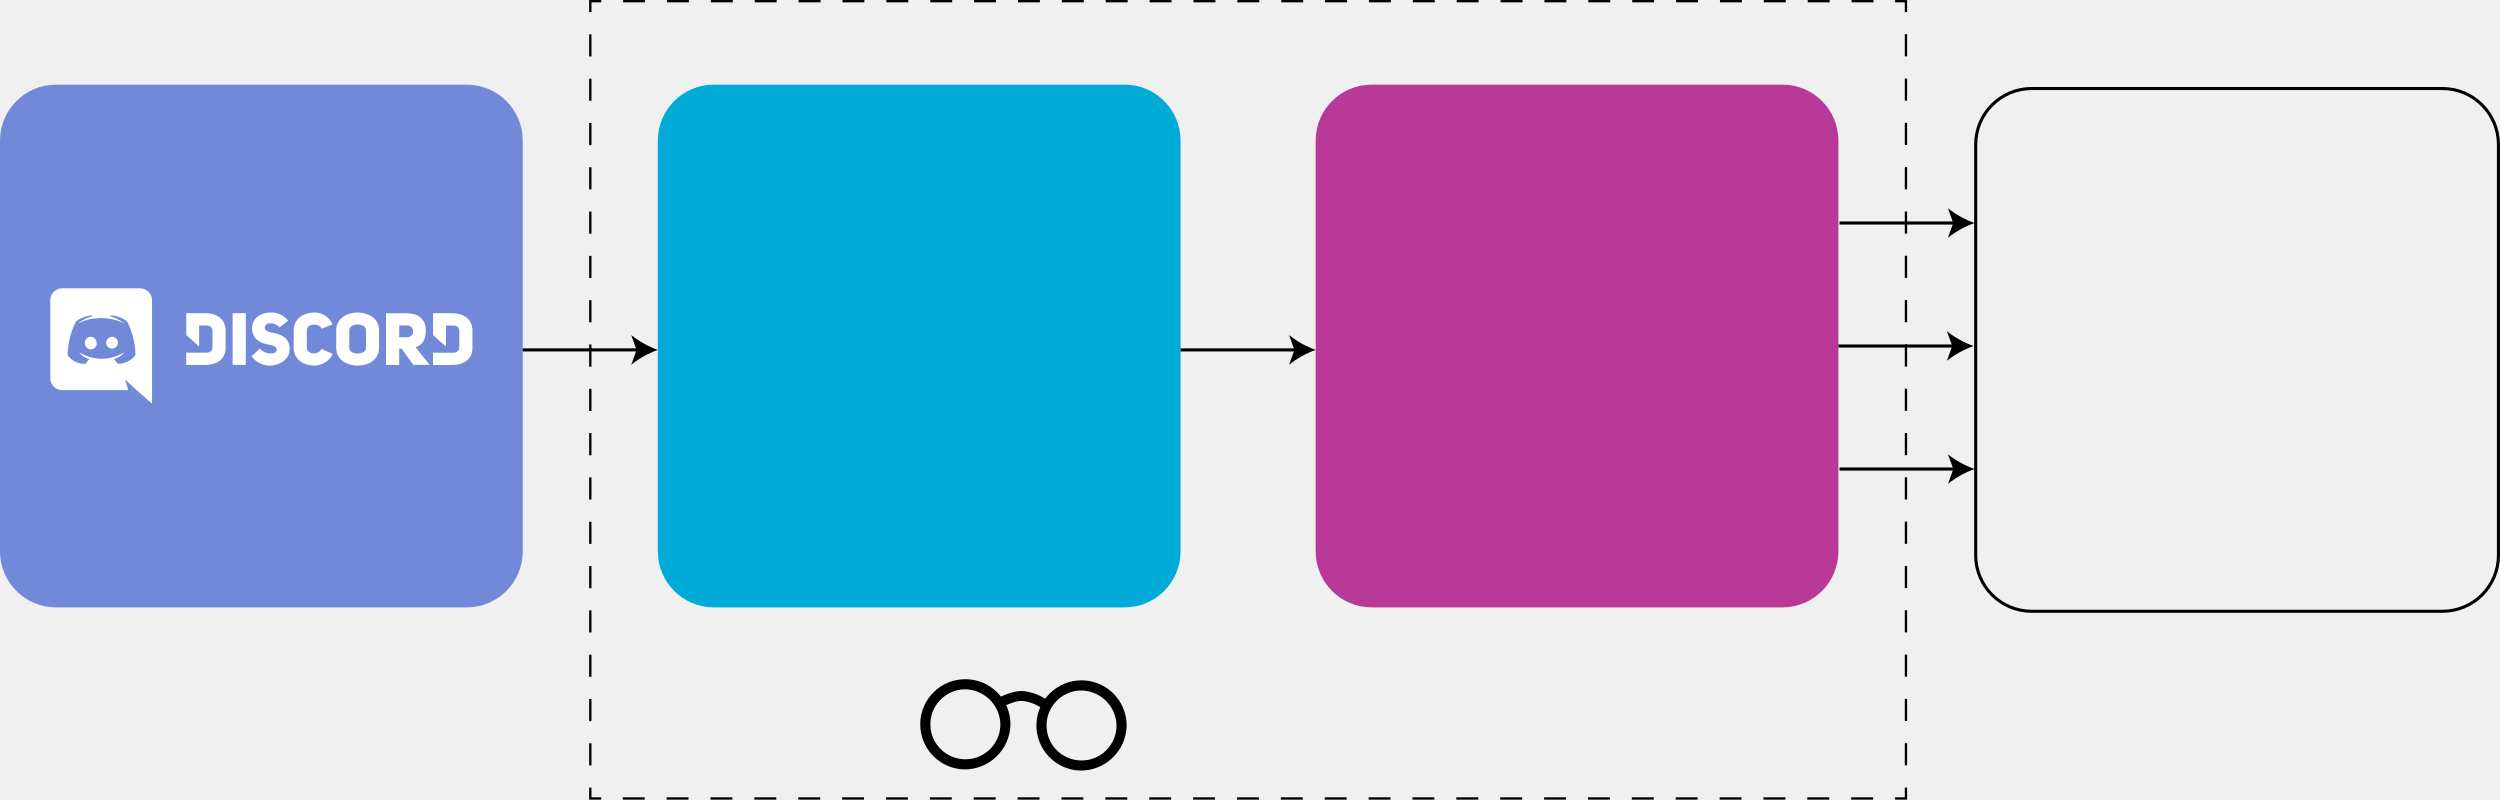
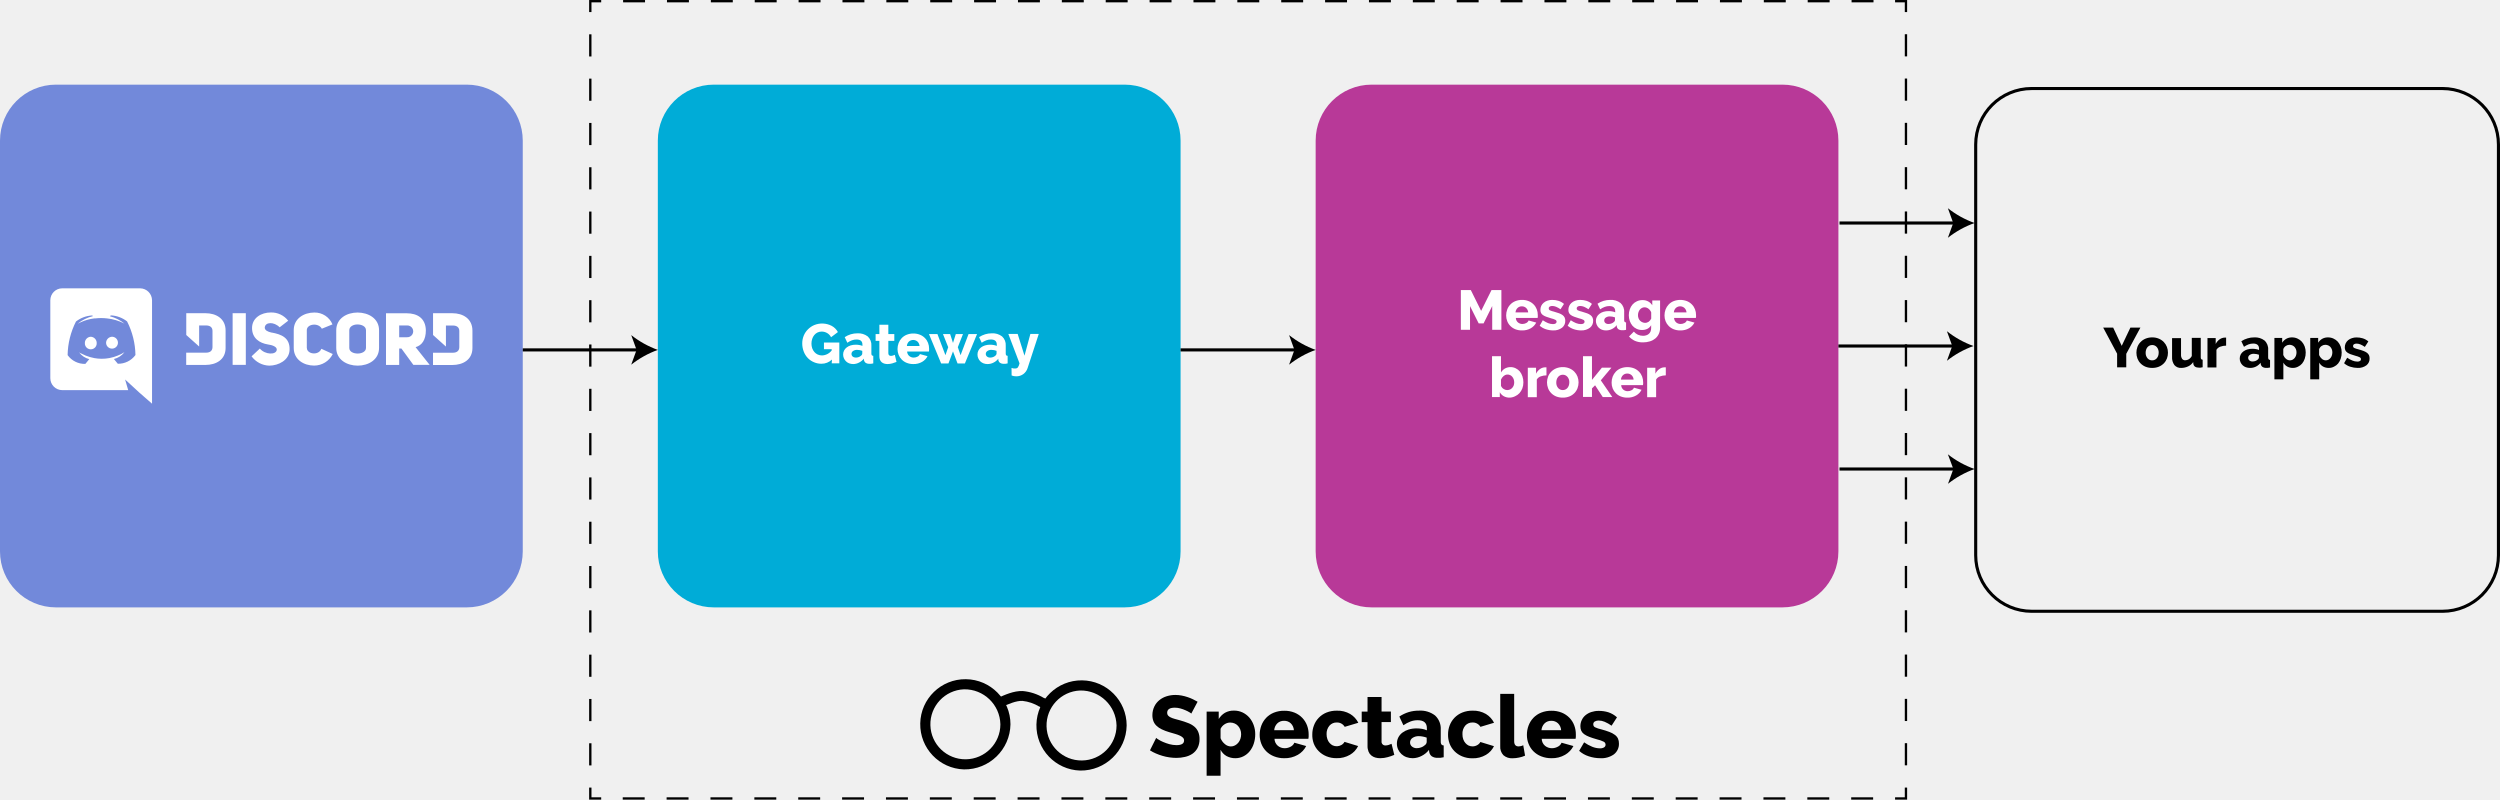
<svg xmlns="http://www.w3.org/2000/svg" viewBox="0 0 803.44 256.99">
  <defs>
-     <style>.cls-1,.cls-2,.cls-3,.cls-8{fill:none;stroke:#000;stroke-miterlimit:10;}.cls-1,.cls-2,.cls-3{stroke-width:0.75px;}.cls-2{stroke-dasharray:7.05 7.05;}.cls-3{stroke-dasharray:7.12 7.12;}.cls-4{fill:#7289da;}.cls-5{fill:#00acd7;}.cls-6{fill:#b83998;}.cls-7{fill:#fff;}</style>
+     <style>.cls-1,.cls-2,.cls-3,.cls-8{fill:none;stroke:#000;stroke-miterlimit:10;}.cls-1,.cls-2,.cls-3{stroke-width:0.75px;}.cls-2{stroke-dasharray:7.05 7.05;}.cls-3{stroke-dasharray:7.12 7.12;}.cls-4{fill:#7289da;}.cls-5{fill:#00acd7;}.cls-6{fill:#fff;}.cls-7{fill:#b83998;}</style>
  </defs>
  <g id="Layer_2" data-name="Layer 2">
    <g id="Layer_1-2" data-name="Layer 1">
      <polyline class="cls-1" points="612.53 253.11 612.53 256.61 609.03 256.61" />
      <line class="cls-2" x1="601.98" y1="256.61" x2="196.73" y2="256.61" />
      <polyline class="cls-1" points="193.21 256.61 189.71 256.61 189.71 253.11" />
      <line class="cls-3" x1="189.71" y1="245.99" x2="189.71" y2="7.44" />
      <polyline class="cls-1" points="189.71 3.88 189.71 0.38 193.21 0.38" />
      <line class="cls-2" x1="200.25" y1="0.38" x2="605.51" y2="0.38" />
      <polyline class="cls-1" points="609.03 0.38 612.53 0.38 612.53 3.88" />
      <line class="cls-3" x1="612.53" y1="11" x2="612.53" y2="249.55" />
      <rect class="cls-4" y="27.2" width="168" height="168" rx="18" />
      <rect class="cls-5" x="211.41" y="27.2" width="168" height="168" rx="18" />
-       <rect class="cls-6" x="422.82" y="27.2" width="168" height="168" rx="18" />
-       <path class="cls-7" d="M36,108.22a2,2,0,0,0-1.91,2,1.91,1.91,0,1,0,1.91-2Zm-6.83,0a2,2,0,0,0-1.9,2,1.91,1.91,0,1,0,3.81,0A2,2,0,0,0,29.14,108.22Z" />
-       <path class="cls-7" d="M45.05,92.66H20a3.84,3.84,0,0,0-3.83,3.83v25.06A3.84,3.84,0,0,0,20,125.38H41.2l-1-3.42,2.4,2.2,2.26,2.08,4,3.5V96.49A3.87,3.87,0,0,0,45.05,92.66Zm-7.21,24.21s-.68-.8-1.24-1.49A5.94,5.94,0,0,0,40,113.17a10.45,10.45,0,0,1-2.15,1.1,13.15,13.15,0,0,1-2.71.81,13.32,13.32,0,0,1-4.85,0,15,15,0,0,1-2.74-.8,11.79,11.79,0,0,1-1.37-.64l-.17-.09s-.05,0-.07,0c-.34-.19-.53-.32-.53-.32a5.85,5.85,0,0,0,3.28,2.19c-.56.71-1.26,1.53-1.26,1.53a6.79,6.79,0,0,1-5.7-2.82,24.69,24.69,0,0,1,2.69-10.81,9.27,9.27,0,0,1,5.24-1.94l.19.22a12.34,12.34,0,0,0-4.9,2.43s.41-.22,1.1-.52a14.83,14.83,0,0,1,4.24-1.18,1.87,1.87,0,0,1,.32,0,15.82,15.82,0,0,1,3.78,0A15.63,15.63,0,0,1,40,104a12.3,12.3,0,0,0-4.66-2.35l.26-.3a9.23,9.23,0,0,1,5.24,1.94,24.69,24.69,0,0,1,2.69,10.81,6.85,6.85,0,0,1-5.7,2.8Zm28.23-16.21H59.86v7L64,111.36v-6.77H66.2c1.4,0,2.09.67,2.09,1.76v5.18c0,1.08-.65,1.81-2.09,1.81H59.84v3.94h6.21c3.33,0,6.45-1.64,6.45-5.46v-5.57C72.52,102.36,69.4,100.66,66.07,100.66ZM98.6,111.82V106.1c0-2,3.7-2.52,4.83-.46l3.42-1.39a6.17,6.17,0,0,0-5.84-3.81c-3.32,0-6.61,1.92-6.61,5.66v5.72c0,3.78,3.29,5.67,6.54,5.67a6.68,6.68,0,0,0,6-3.72l-3.66-1.68c-.9,2.3-4.66,1.74-4.66-.27Zm-11.31-4.93c-1.29-.28-2.15-.75-2.21-1.55.08-1.93,3-2,4.79-.15l2.75-2.12A6.83,6.83,0,0,0,87,100.42c-3,0-6,1.72-6,5s2.43,4.86,5.11,5.28c1.36.18,2.88.72,2.84,1.66-.11,1.78-3.78,1.68-5.44-.34l-2.66,2.49a7.29,7.29,0,0,0,5.65,3c3,0,6.43-1.76,6.56-5,.19-4.06-2.77-5.09-5.72-5.63ZM74.76,117.27H79V100.66H74.76Zm70.62-16.61h-6.21v7l4.14,3.72v-6.77h2.2c1.4,0,2.1.67,2.1,1.76v5.18c0,1.08-.66,1.81-2.1,1.81h-6.35v3.94h6.22c3.33,0,6.45-1.64,6.45-5.46v-5.57C151.83,102.36,148.71,100.66,145.38,100.66Zm-30.46-.22c-3.44,0-6.86,1.87-6.86,5.7v5.67c0,3.79,3.44,5.7,6.9,5.7s6.86-1.91,6.86-5.7v-5.67C121.82,102.33,118.36,100.44,114.92,100.44Zm2.7,11.37c0,1.19-1.35,1.81-2.68,1.81s-2.69-.58-2.69-1.81v-5.67c0-1.21,1.31-1.87,2.62-1.87s2.75.58,2.75,1.87Zm19.24-5.67c-.1-3.89-2.75-5.46-6.17-5.46h-6.64v16.6h4.24V112H129l3.85,5.27h5.24l-4.53-5.7C135.6,111,136.86,109.21,136.86,106.14Zm-6.1,2.24h-2.47v-3.79h2.47A1.9,1.9,0,1,1,130.76,108.38Z" />
+       <path class="cls-6" d="M267.37,115.55A4.77,4.77,0,0,1,264,116.9a5.9,5.9,0,0,1-2.37-.47,6.05,6.05,0,0,1-2-1.34,6.27,6.27,0,0,1-1.32-2.08,7.21,7.21,0,0,1-.49-2.67,6.5,6.5,0,0,1,.49-2.49,6.14,6.14,0,0,1,1.34-2,6.38,6.38,0,0,1,2-1.37,6.67,6.67,0,0,1,5.63.24,4.91,4.91,0,0,1,2,2l-2.2,1.66a3.11,3.11,0,0,0-1.25-1.34,3.46,3.46,0,0,0-1.77-.48,3,3,0,0,0-2.38,1.13,3.64,3.64,0,0,0-.66,1.23,4.84,4.84,0,0,0,0,3,3.77,3.77,0,0,0,.71,1.22,3.13,3.13,0,0,0,1.07.8,3.23,3.23,0,0,0,1.37.29,4.09,4.09,0,0,0,3.12-1.61v-.39h-2.49v-2.14h4.94v6.67h-2.45Z" />
+       <path class="cls-6" d="M274.21,117a3.72,3.72,0,0,1-1.31-.23,3,3,0,0,1-1-.63,3.09,3.09,0,0,1-.69-1,3,3,0,0,1-.25-1.2,2.72,2.72,0,0,1,.3-1.28,2.93,2.93,0,0,1,.84-1,4.11,4.11,0,0,1,1.27-.65,5.6,5.6,0,0,1,1.64-.23,6.15,6.15,0,0,1,1.15.1,3.77,3.77,0,0,1,1,.29v-.43c0-1.09-.63-1.63-1.89-1.63a4.08,4.08,0,0,0-1.48.26,6.87,6.87,0,0,0-1.48.78l-.84-1.8a7.64,7.64,0,0,1,1.94-.92,7.48,7.48,0,0,1,2.14-.31,5,5,0,0,1,3.32,1,3.7,3.7,0,0,1,1.17,3v2.43a1,1,0,0,0,.13.61.67.67,0,0,0,.48.2v2.43a3.85,3.85,0,0,1-.69.12l-.55,0a2,2,0,0,1-1.23-.32,1.39,1.39,0,0,1-.52-.89l-.05-.43a4.47,4.47,0,0,1-1.51,1.24A4.06,4.06,0,0,1,274.21,117Zm.84-2.08a2.57,2.57,0,0,0,.91-.16,2.08,2.08,0,0,0,.73-.43.89.89,0,0,0,.42-.68v-.9a5.19,5.19,0,0,0-.82-.23,5,5,0,0,0-.82-.08,2.23,2.23,0,0,0-1.31.36,1.1,1.1,0,0,0-.51.94,1.06,1.06,0,0,0,.39.85A1.55,1.55,0,0,0,275.05,114.92Z" />
+       <path class="cls-6" d="M288.12,116.31a11.85,11.85,0,0,1-1.36.47,5.79,5.79,0,0,1-1.54.22,3.62,3.62,0,0,1-1-.14,2.23,2.23,0,0,1-.84-.43,2,2,0,0,1-.57-.79,2.92,2.92,0,0,1-.2-1.17v-4.93h-1.21v-2.18h1.21v-3h2.88v3h1.92v2.18h-1.92v3.94a.85.85,0,0,0,.23.68.84.84,0,0,0,.59.21,2.29,2.29,0,0,0,.67-.11,3,3,0,0,0,.59-.24Z" />
+       <path class="cls-6" d="M293.52,117a5.54,5.54,0,0,1-2.13-.39,4.61,4.61,0,0,1-1.6-1.06,4.46,4.46,0,0,1-1-1.53,5,5,0,0,1-.35-1.83,5.47,5.47,0,0,1,.35-1.94,4.84,4.84,0,0,1,1-1.59,4.62,4.62,0,0,1,1.59-1.08,5.6,5.6,0,0,1,2.15-.4,5.52,5.52,0,0,1,2.14.4,4.59,4.59,0,0,1,1.59,1.07,4.53,4.53,0,0,1,1,1.56,5.27,5.27,0,0,1,.33,1.85,4.1,4.1,0,0,1,0,.5,4.05,4.05,0,0,1-.05.42h-7a1.89,1.89,0,0,0,.69,1.45,2.18,2.18,0,0,0,1.41.49,2.65,2.65,0,0,0,1.22-.3,1.53,1.53,0,0,0,.78-.83l2.45.68a4.38,4.38,0,0,1-1.73,1.82A5.36,5.36,0,0,1,293.52,117Zm2-5.8a2.17,2.17,0,0,0-.65-1.42,2.1,2.1,0,0,0-2.78,0,2.16,2.16,0,0,0-.64,1.41Z" />
+       <path class="cls-6" d="M311.27,107.36H314l-3.91,9.45h-2.36l-1.46-3.88-1.46,3.88h-2.35l-3.91-9.45h2.72l2.57,6.79.89-2.57-1.68-4.22h2.3l.92,2.85.9-2.85h2.31l-1.66,4.22.88,2.57Z" />
+       <path class="cls-6" d="M317.37,117a3.66,3.66,0,0,1-1.3-.23,3,3,0,0,1-1-.63,3.06,3.06,0,0,1-.68-1,2.84,2.84,0,0,1-.25-1.2,2.71,2.71,0,0,1,.29-1.28,3,3,0,0,1,.84-1,4.17,4.17,0,0,1,1.28-.65,5.6,5.6,0,0,1,1.64-.23,6.23,6.23,0,0,1,1.15.1,3.69,3.69,0,0,1,1,.29v-.43c0-1.09-.63-1.63-1.89-1.63a4.08,4.08,0,0,0-1.48.26,6.81,6.81,0,0,0-1.47.78l-.85-1.8a7.7,7.7,0,0,1,1.95-.92,7.43,7.43,0,0,1,2.14-.31,4.92,4.92,0,0,1,3.31,1,3.7,3.7,0,0,1,1.17,3v2.43a1,1,0,0,0,.13.61.67.67,0,0,0,.48.2v2.43a3.91,3.91,0,0,1-.68.12l-.56,0a2,2,0,0,1-1.22-.32,1.4,1.4,0,0,1-.53-.89l0-.43a4.34,4.34,0,0,1-1.5,1.24A4.13,4.13,0,0,1,317.37,117Zm.85-2.08a2.61,2.61,0,0,0,.91-.16,2.27,2.27,0,0,0,.73-.43.9.9,0,0,0,.41-.68v-.9a4.76,4.76,0,0,0-1.64-.31,2.19,2.19,0,0,0-1.3.36,1.11,1.11,0,0,0-.52.94,1.07,1.07,0,0,0,.4.85A1.52,1.52,0,0,0,318.22,114.92Z" />
+       <path class="cls-6" d="M325.08,118.24a5.2,5.2,0,0,0,.67.18,4.13,4.13,0,0,0,.57,0,1,1,0,0,0,.81-.36,3.68,3.68,0,0,0,.52-1.3l-3.6-9.45h3l2.2,7,1.89-7h2.7l-3.6,11a3.79,3.79,0,0,1-1.35,1.9,3.72,3.72,0,0,1-2.31.73,4.59,4.59,0,0,1-.73-.06,3.59,3.59,0,0,1-.74-.21Z" />
+       <rect class="cls-7" x="422.82" y="27.2" width="168" height="168" rx="18" />
+       <path class="cls-6" d="M479.56,106V98.36l-2.77,5.57h-1.58l-2.78-5.57V106h-2.95V93.23h3.21L476,99.91l3.33-6.68h3.18V106Z" />
+       <path class="cls-6" d="M489.12,106.19a5.54,5.54,0,0,1-2.13-.38,4.61,4.61,0,0,1-1.6-1.06,4.32,4.32,0,0,1-1-1.53,5,5,0,0,1-.35-1.83,5.43,5.43,0,0,1,.35-1.94,4.53,4.53,0,0,1,1-1.59A4.48,4.48,0,0,1,487,96.78a5.6,5.6,0,0,1,2.15-.4,5.52,5.52,0,0,1,2.14.4,4.69,4.69,0,0,1,1.59,1.07,4.53,4.53,0,0,1,1,1.56,5.23,5.23,0,0,1,.33,1.85c0,.17,0,.34,0,.5a4.05,4.05,0,0,1-.05.42h-7a1.89,1.89,0,0,0,.69,1.45,2.18,2.18,0,0,0,1.41.49,2.65,2.65,0,0,0,1.22-.3,1.57,1.57,0,0,0,.78-.83l2.45.68a4.44,4.44,0,0,1-1.73,1.82A5.35,5.35,0,0,1,489.12,106.19Zm2-5.79a2.15,2.15,0,0,0-.65-1.42,1.94,1.94,0,0,0-1.39-.53,1.91,1.91,0,0,0-1.39.54,2.16,2.16,0,0,0-.64,1.41Z" />
+       <path class="cls-6" d="M499.2,106.19a7.5,7.5,0,0,1-2.38-.38,5.49,5.49,0,0,1-2-1.13l1-1.76a9.42,9.42,0,0,0,1.68.92,4.41,4.41,0,0,0,1.58.32,1.58,1.58,0,0,0,.86-.2.63.63,0,0,0,.31-.57.68.68,0,0,0-.39-.61,5.66,5.66,0,0,0-1.36-.47c-.63-.18-1.17-.36-1.61-.53a4.43,4.43,0,0,1-1.07-.55,1.79,1.79,0,0,1-.59-.71,2.2,2.2,0,0,1-.18-.93,3,3,0,0,1,.28-1.32,3,3,0,0,1,.8-1,3.5,3.5,0,0,1,1.19-.65,4.6,4.6,0,0,1,1.51-.24,6.67,6.67,0,0,1,2,.29,4.93,4.93,0,0,1,1.8,1l-1.12,1.72a7.83,7.83,0,0,0-1.44-.81,3.45,3.45,0,0,0-1.22-.25,1.63,1.63,0,0,0-.8.19.66.66,0,0,0-.32.6.65.65,0,0,0,.35.6,6.31,6.31,0,0,0,1.31.43,17.41,17.41,0,0,1,1.7.54,4.65,4.65,0,0,1,1.12.6,2.07,2.07,0,0,1,.63.77,2.47,2.47,0,0,1,.2,1,2.73,2.73,0,0,1-1,2.24A4.45,4.45,0,0,1,499.2,106.19Z" />
+       <path class="cls-6" d="M508.18,106.19a7.44,7.44,0,0,1-2.37-.38,5.49,5.49,0,0,1-2-1.13l1-1.76a9.42,9.42,0,0,0,1.68.92,4.45,4.45,0,0,0,1.58.32,1.58,1.58,0,0,0,.86-.2.63.63,0,0,0,.31-.57.68.68,0,0,0-.39-.61,5.49,5.49,0,0,0-1.36-.47c-.63-.18-1.17-.36-1.61-.53a4.63,4.63,0,0,1-1.07-.55,1.87,1.87,0,0,1-.59-.71,2.2,2.2,0,0,1-.18-.93,2.9,2.9,0,0,1,.29-1.32,2.85,2.85,0,0,1,.79-1,3.46,3.46,0,0,1,1.2-.65,4.54,4.54,0,0,1,1.5-.24,6.74,6.74,0,0,1,2,.29,4.89,4.89,0,0,1,1.79,1l-1.12,1.72a7.83,7.83,0,0,0-1.44-.81,3.45,3.45,0,0,0-1.22-.25,1.59,1.59,0,0,0-.79.19.7.7,0,0,0,0,1.2,6.31,6.31,0,0,0,1.31.43,16.58,16.58,0,0,1,1.7.54,4.47,4.47,0,0,1,1.12.6,2.07,2.07,0,0,1,.63.77,2.32,2.32,0,0,1,.2,1,2.73,2.73,0,0,1-1,2.24A4.45,4.45,0,0,1,508.18,106.19Z" />
+       <path class="cls-6" d="M516.12,106.19a3.66,3.66,0,0,1-1.3-.22,3,3,0,0,1-1-.63,2.91,2.91,0,0,1-.68-1,2.84,2.84,0,0,1-.26-1.2,2.72,2.72,0,0,1,.3-1.28,3,3,0,0,1,.84-1,4.06,4.06,0,0,1,1.28-.65,5.53,5.53,0,0,1,1.63-.23,6.34,6.34,0,0,1,1.16.1,3.69,3.69,0,0,1,1,.29V100c0-1.09-.63-1.64-1.89-1.64a4.09,4.09,0,0,0-1.48.27,6.59,6.59,0,0,0-1.47.78l-.85-1.8a7.31,7.31,0,0,1,1.94-.92,7.55,7.55,0,0,1,2.15-.31,4.94,4.94,0,0,1,3.31,1,3.68,3.68,0,0,1,1.17,3v2.43a1,1,0,0,0,.13.61.67.67,0,0,0,.48.2V106a5.16,5.16,0,0,1-.68.12l-.56,0a2,2,0,0,1-1.23-.32,1.39,1.39,0,0,1-.52-.89l0-.43a4.34,4.34,0,0,1-1.5,1.24A4.12,4.12,0,0,1,516.12,106.19Zm.85-2.07a2.51,2.51,0,0,0,.9-.16,2.08,2.08,0,0,0,.73-.43.89.89,0,0,0,.42-.68V102a4.91,4.91,0,0,0-.82-.23,5,5,0,0,0-.82-.08,2.25,2.25,0,0,0-1.31.36,1.1,1.1,0,0,0-.51.94,1.05,1.05,0,0,0,.4.85A1.52,1.52,0,0,0,517,104.12Z" />
+       <path class="cls-6" d="M527.66,106.05a3.84,3.84,0,0,1-1.71-.38,4,4,0,0,1-1.33-1,4.9,4.9,0,0,1-.85-1.52,5.57,5.57,0,0,1-.31-1.85,5.47,5.47,0,0,1,.33-1.93,4.58,4.58,0,0,1,.9-1.55,4.06,4.06,0,0,1,1.38-1,4.22,4.22,0,0,1,1.79-.38,3.79,3.79,0,0,1,1.88.46A3.54,3.54,0,0,1,531,98.11V96.56h2.51v8.81a4.52,4.52,0,0,1-.41,1.94,4.17,4.17,0,0,1-1.12,1.47,5,5,0,0,1-1.73.92,7.09,7.09,0,0,1-2.22.33,6.24,6.24,0,0,1-2.61-.49,5.48,5.48,0,0,1-1.89-1.4l1.55-1.57a3.81,3.81,0,0,0,1.3,1,4,4,0,0,0,1.65.35,3.21,3.21,0,0,0,1-.15,2.21,2.21,0,0,0,.83-.44,2,2,0,0,0,.57-.77,2.83,2.83,0,0,0,.21-1.14v-.92a2.84,2.84,0,0,1-1.25,1.2A3.83,3.83,0,0,1,527.66,106.05Zm1-2.29a2.06,2.06,0,0,0,1.19-.36,2.76,2.76,0,0,0,.81-1v-2a2.71,2.71,0,0,0-.89-1.2,2.08,2.08,0,0,0-1.26-.44,1.76,1.76,0,0,0-.85.21,2.11,2.11,0,0,0-.67.56,2.61,2.61,0,0,0-.43.81,3,3,0,0,0-.15.94,2.57,2.57,0,0,0,.17,1,2.23,2.23,0,0,0,.48.76,2.08,2.08,0,0,0,.71.5A2.14,2.14,0,0,0,528.65,103.76Z" />
+       <path class="cls-6" d="M540,106.19a5.54,5.54,0,0,1-2.13-.38,4.71,4.71,0,0,1-1.6-1.06,4.46,4.46,0,0,1-1-1.53,5,5,0,0,1-.34-1.83,5.42,5.42,0,0,1,.34-1.94,4.84,4.84,0,0,1,1-1.59,4.48,4.48,0,0,1,1.59-1.08,6,6,0,0,1,4.3,0,4.65,4.65,0,0,1,1.58,1.07,4.53,4.53,0,0,1,1,1.56,5.23,5.23,0,0,1,.33,1.85c0,.17,0,.34,0,.5a3.84,3.84,0,0,1-.06.42h-7a2,2,0,0,0,.69,1.45,2.2,2.2,0,0,0,1.41.49,2.65,2.65,0,0,0,1.22-.3,1.57,1.57,0,0,0,.78-.83l2.45.68a4.38,4.38,0,0,1-1.73,1.82A5.33,5.33,0,0,1,540,106.19Zm2-5.79a2.11,2.11,0,0,0-.65-1.42,2.07,2.07,0,0,0-2.78,0,2.21,2.21,0,0,0-.64,1.41Z" />
+       <path class="cls-6" d="M485.17,127.79a3.83,3.83,0,0,1-1.89-.45,3.37,3.37,0,0,1-1.28-1.29v1.56h-2.5V114.47h2.88v5.24a3.46,3.46,0,0,1,1.25-1.27,3.65,3.65,0,0,1,1.85-.46,3.55,3.55,0,0,1,1.65.39,4,4,0,0,1,1.3,1,5,5,0,0,1,.84,1.58,5.87,5.87,0,0,1,.31,1.93,5.45,5.45,0,0,1-.33,1.92,4.82,4.82,0,0,1-.93,1.55,4.35,4.35,0,0,1-1.41,1A4.2,4.2,0,0,1,485.17,127.79Zm-.81-2.43a2.32,2.32,0,0,0,.92-.18,2.29,2.29,0,0,0,.71-.52,2.44,2.44,0,0,0,.47-.76,2.78,2.78,0,0,0,.17-1,3.12,3.12,0,0,0-.16-1,2.72,2.72,0,0,0-.45-.8,2,2,0,0,0-.67-.54,1.9,1.9,0,0,0-2.1.27,3,3,0,0,0-.87,1.17v2a2.18,2.18,0,0,0,.84,1A2,2,0,0,0,484.36,125.36Z" />
+       <path class="cls-6" d="M497,120.63a5.67,5.67,0,0,0-1.89.34,2.33,2.33,0,0,0-1.22,1v5.67H491v-9.45h2.65v1.91a4,4,0,0,1,1.25-1.49,2.86,2.86,0,0,1,1.63-.56h.28l.18,0Z" />
+       <path class="cls-6" d="M502.25,127.79a5.61,5.61,0,0,1-2.15-.39,4.74,4.74,0,0,1-1.59-1.07,4.34,4.34,0,0,1-1-1.57,5.26,5.26,0,0,1,0-3.72,4.34,4.34,0,0,1,1-1.57,4.76,4.76,0,0,1,1.59-1.08,5.42,5.42,0,0,1,2.15-.41,5.3,5.3,0,0,1,2.14.41,4.76,4.76,0,0,1,1.59,1.08,4.65,4.65,0,0,1,1,1.57,5.33,5.33,0,0,1,0,3.72,4.51,4.51,0,0,1-1,1.57,4.74,4.74,0,0,1-1.59,1.07A5.57,5.57,0,0,1,502.25,127.79Zm-2.1-4.89a2.6,2.6,0,0,0,.59,1.79,1.93,1.93,0,0,0,1.51.67,1.9,1.9,0,0,0,.83-.18,2,2,0,0,0,.66-.5,2.68,2.68,0,0,0,.44-.78,3.22,3.22,0,0,0,.16-1,2.58,2.58,0,0,0-.6-1.79,1.89,1.89,0,0,0-1.49-.68,2,2,0,0,0-.84.18,1.92,1.92,0,0,0-.66.51,2.12,2.12,0,0,0-.44.78A3,3,0,0,0,500.15,122.9Z" />
+       <path class="cls-6" d="M515.09,127.61l-2.47-3.79-1,1v2.75h-2.88V114.47h2.88v7.62l3.19-3.93h3.06l-3.41,4.07,3.7,5.38Z" />
+       <path class="cls-6" d="M523,127.79a5.54,5.54,0,0,1-2.13-.38,4.71,4.71,0,0,1-1.6-1.06,4.46,4.46,0,0,1-1-1.53,5,5,0,0,1-.34-1.83,5.42,5.42,0,0,1,.34-1.94,4.84,4.84,0,0,1,1-1.59,4.48,4.48,0,0,1,1.59-1.08,6,6,0,0,1,4.3,0,4.65,4.65,0,0,1,1.58,1.07,4.53,4.53,0,0,1,1,1.56,5.23,5.23,0,0,1,.33,1.85c0,.17,0,.34,0,.5a2.35,2.35,0,0,1-.06.42h-7a2,2,0,0,0,.69,1.45,2.23,2.23,0,0,0,1.42.49,2.61,2.61,0,0,0,1.21-.3,1.57,1.57,0,0,0,.78-.83l2.45.68a4.38,4.38,0,0,1-1.73,1.82A5.33,5.33,0,0,1,523,127.79Zm2-5.79a2.14,2.14,0,0,0-.64-1.42,2,2,0,0,0-1.39-.53,1.92,1.92,0,0,0-1.4.54,2.15,2.15,0,0,0-.63,1.41Z" />
+       <path class="cls-6" d="M535.35,120.63a5.67,5.67,0,0,0-1.89.34,2.33,2.33,0,0,0-1.22,1v5.67h-2.88v-9.45H532v1.91a4.12,4.12,0,0,1,1.26-1.49,2.86,2.86,0,0,1,1.62-.56h.29l.18,0Z" />
+       <path class="cls-6" d="M36,108.22a2,2,0,0,0-1.91,2,1.91,1.91,0,1,0,1.91-2Zm-6.83,0a2,2,0,0,0-1.9,2,1.91,1.91,0,1,0,3.81,0A2,2,0,0,0,29.14,108.22Z" />
+       <path class="cls-6" d="M45.05,92.66H20a3.84,3.84,0,0,0-3.83,3.83v25.06A3.84,3.84,0,0,0,20,125.38H41.2l-1-3.42,2.4,2.2,2.26,2.08,4,3.5V96.49A3.87,3.87,0,0,0,45.05,92.66Zm-7.21,24.21s-.68-.8-1.24-1.49A5.94,5.94,0,0,0,40,113.17a10.45,10.45,0,0,1-2.15,1.1,13.15,13.15,0,0,1-2.71.81,13.32,13.32,0,0,1-4.85,0,15,15,0,0,1-2.74-.8,11.79,11.79,0,0,1-1.37-.64l-.17-.09s-.05,0-.07,0c-.34-.19-.53-.32-.53-.32a5.85,5.85,0,0,0,3.28,2.19c-.56.71-1.26,1.53-1.26,1.53a6.79,6.79,0,0,1-5.7-2.82,24.69,24.69,0,0,1,2.69-10.81,9.27,9.27,0,0,1,5.24-1.94l.19.22a12.34,12.34,0,0,0-4.9,2.43s.41-.22,1.1-.52a14.83,14.83,0,0,1,4.24-1.18,1.87,1.87,0,0,1,.32,0,15.82,15.82,0,0,1,3.78,0A15.63,15.63,0,0,1,40,104a12.3,12.3,0,0,0-4.66-2.35l.26-.3a9.23,9.23,0,0,1,5.24,1.94,24.69,24.69,0,0,1,2.69,10.81,6.85,6.85,0,0,1-5.7,2.8Zm28.23-16.21H59.86v7L64,111.36v-6.77H66.2c1.4,0,2.09.67,2.09,1.76v5.18c0,1.08-.65,1.81-2.09,1.81H59.84v3.94h6.21c3.33,0,6.45-1.64,6.45-5.46v-5.57C72.52,102.36,69.4,100.66,66.07,100.66ZM98.6,111.82V106.1c0-2,3.7-2.52,4.83-.46l3.42-1.39a6.17,6.17,0,0,0-5.84-3.81c-3.32,0-6.61,1.92-6.61,5.66v5.72c0,3.78,3.29,5.67,6.54,5.67a6.68,6.68,0,0,0,6-3.72l-3.66-1.68c-.9,2.3-4.66,1.74-4.66-.27Zm-11.31-4.93c-1.29-.28-2.15-.75-2.21-1.55.08-1.93,3-2,4.79-.15l2.75-2.12A6.83,6.83,0,0,0,87,100.42c-3,0-6,1.72-6,5s2.43,4.86,5.11,5.28c1.36.18,2.88.72,2.84,1.66-.11,1.78-3.78,1.68-5.44-.34l-2.66,2.49a7.29,7.29,0,0,0,5.65,3c3,0,6.43-1.76,6.56-5,.19-4.06-2.77-5.09-5.72-5.63ZM74.76,117.27H79V100.66H74.76Zm70.62-16.61h-6.21v7l4.14,3.72v-6.77h2.2c1.4,0,2.1.67,2.1,1.76v5.18c0,1.08-.66,1.81-2.1,1.81h-6.35v3.94h6.22c3.33,0,6.45-1.64,6.45-5.46v-5.57C151.83,102.36,148.71,100.66,145.38,100.66Zm-30.46-.22c-3.44,0-6.86,1.87-6.86,5.7v5.67c0,3.79,3.44,5.7,6.9,5.7s6.86-1.91,6.86-5.7v-5.67C121.82,102.33,118.36,100.44,114.92,100.44Zm2.7,11.37c0,1.19-1.35,1.81-2.68,1.81s-2.69-.58-2.69-1.81v-5.67c0-1.21,1.31-1.87,2.62-1.87s2.75.58,2.75,1.87Zm19.24-5.67c-.1-3.89-2.75-5.46-6.17-5.46h-6.64v16.6h4.24V112H129l3.85,5.27h5.24l-4.53-5.7C135.6,111,136.86,109.21,136.86,106.14Zm-6.1,2.24h-2.47v-3.79h2.47A1.9,1.9,0,1,1,130.76,108.38Z" />
      <line class="cls-4" x1="168" y1="112.45" x2="211.41" y2="112.45" />
      <line class="cls-8" x1="168" y1="112.45" x2="205.38" y2="112.45" />
      <path d="M211.41,112.45a30.31,30.31,0,0,0-8.55,4.75l1.72-4.75-1.72-4.76A30.34,30.34,0,0,0,211.41,112.45Z" />
      <line class="cls-4" x1="379.41" y1="112.45" x2="422.82" y2="112.45" />
      <line class="cls-8" x1="379.41" y1="112.45" x2="416.79" y2="112.45" />
      <path d="M422.82,112.45a30.12,30.12,0,0,0-8.54,4.75l1.72-4.75-1.72-4.76A30.15,30.15,0,0,0,422.82,112.45Z" />
      <rect class="cls-8" x="634.94" y="28.45" width="168" height="168" rx="18" />
+       <path d="M679.12,105.28l2.75,5.87,2.79-5.87h3.22l-4.55,8.43v4.35h-2.94v-4.39l-4.48-8.39Z" />
+       <path d="M691.66,118.24a5.61,5.61,0,0,1-2.15-.39,4.74,4.74,0,0,1-1.59-1.07,4.57,4.57,0,0,1-1-1.57,5.32,5.32,0,0,1-.33-1.86,5.38,5.38,0,0,1,.33-1.87,4.53,4.53,0,0,1,1-1.56,4.76,4.76,0,0,1,1.59-1.08,5.42,5.42,0,0,1,2.15-.41,5.3,5.3,0,0,1,2.14.41,4.76,4.76,0,0,1,1.59,1.08,4.71,4.71,0,0,1,1,1.56,5.16,5.16,0,0,1,.34,1.87,5.32,5.32,0,0,1-.33,1.86,4.57,4.57,0,0,1-1,1.57,4.88,4.88,0,0,1-1.6,1.07A5.57,5.57,0,0,1,691.66,118.24Zm-2.1-4.89a2.65,2.65,0,0,0,.59,1.79,1.93,1.93,0,0,0,1.51.67,1.9,1.9,0,0,0,.83-.18,2.14,2.14,0,0,0,.66-.5,2.68,2.68,0,0,0,.44-.78,3,3,0,0,0,.16-1,2.63,2.63,0,0,0-.59-1.79,1.93,1.93,0,0,0-1.5-.68,1.9,1.9,0,0,0-.83.18,2.07,2.07,0,0,0-.67.5,2.42,2.42,0,0,0-.44.79A2.91,2.91,0,0,0,689.56,113.35Z" />
+       <path d="M701,118.24a2.67,2.67,0,0,1-2.2-.91,4.09,4.09,0,0,1-.75-2.67v-6h2.88V114a2.14,2.14,0,0,0,.35,1.32,1.12,1.12,0,0,0,1,.46,2.26,2.26,0,0,0,1.11-.3,2.68,2.68,0,0,0,1-1.07v-5.83h2.88v6.21a1,1,0,0,0,.13.6.64.64,0,0,0,.48.21v2.43a6.88,6.88,0,0,1-.7.12l-.53,0c-1,0-1.62-.41-1.76-1.21l-.05-.58a3.93,3.93,0,0,1-1.61,1.38A5.21,5.21,0,0,1,701,118.24Z" />
+       <path d="M715.42,111.08a5.43,5.43,0,0,0-1.89.34,2.33,2.33,0,0,0-1.22,1v5.67h-2.88v-9.45h2.64v1.91a4,4,0,0,1,1.26-1.49,2.86,2.86,0,0,1,1.62-.56h.29a.55.55,0,0,1,.18,0Z" />
+       <path d="M723.07,118.24a3.7,3.7,0,0,1-1.3-.22,2.94,2.94,0,0,1-1.72-1.59,2.76,2.76,0,0,1-.25-1.19,2.74,2.74,0,0,1,1.13-2.27,4.17,4.17,0,0,1,1.28-.65,5.29,5.29,0,0,1,1.64-.23,6.23,6.23,0,0,1,1.15.1,3.69,3.69,0,0,1,1,.29v-.43c0-1.09-.63-1.64-1.89-1.64a4.21,4.21,0,0,0-1.47.26,7.16,7.16,0,0,0-1.48.79l-.85-1.8a7.37,7.37,0,0,1,2-.92,7.1,7.1,0,0,1,2.14-.31,4.92,4.92,0,0,1,3.31,1,3.68,3.68,0,0,1,1.17,3v2.43a1,1,0,0,0,.14.6.61.61,0,0,0,.47.21v2.43a5.16,5.16,0,0,1-.68.12l-.56,0a2,2,0,0,1-1.22-.32,1.43,1.43,0,0,1-.53-.89l-.05-.43a4.34,4.34,0,0,1-1.5,1.24A4.09,4.09,0,0,1,723.07,118.24Zm.85-2.07a2.61,2.61,0,0,0,.91-.16,2.27,2.27,0,0,0,.73-.43.92.92,0,0,0,.41-.69V114a5.08,5.08,0,0,0-1.64-.3,2.19,2.19,0,0,0-1.3.36,1.1,1.1,0,0,0-.52.93,1.09,1.09,0,0,0,.4.86A1.52,1.52,0,0,0,723.92,116.17Z" />
+       <path d="M736.91,118.24a3.72,3.72,0,0,1-1.87-.45,3.08,3.08,0,0,1-1.22-1.26v5.37h-2.88V108.61h2.5v1.53a3.75,3.75,0,0,1,1.31-1.26,3.66,3.66,0,0,1,1.86-.45,4.07,4.07,0,0,1,1.75.38,4.2,4.2,0,0,1,1.39,1,4.93,4.93,0,0,1,.92,1.54,5.53,5.53,0,0,1,.33,1.92,5.88,5.88,0,0,1-.31,2,4.87,4.87,0,0,1-.84,1.56,3.83,3.83,0,0,1-1.3,1A3.5,3.5,0,0,1,736.91,118.24Zm-1-2.43a1.91,1.91,0,0,0,.86-.2,2.38,2.38,0,0,0,.67-.55,2.49,2.49,0,0,0,.44-.8,2.86,2.86,0,0,0,.16-1,2.69,2.69,0,0,0-.17-1,2.84,2.84,0,0,0-.47-.77,2.16,2.16,0,0,0-.72-.5,2.31,2.31,0,0,0-.91-.18,2.09,2.09,0,0,0-1.14.35,2.27,2.27,0,0,0-.84,1v1.94a3,3,0,0,0,.87,1.21A1.94,1.94,0,0,0,735.94,115.81Z" />
+       <path d="M748.43,118.24a3.72,3.72,0,0,1-1.87-.45,3.08,3.08,0,0,1-1.22-1.26v5.37h-2.88V108.61H745v1.53a3.75,3.75,0,0,1,1.31-1.26,3.66,3.66,0,0,1,1.86-.45,4.07,4.07,0,0,1,1.75.38,4.2,4.2,0,0,1,1.39,1,4.93,4.93,0,0,1,.92,1.54,5.53,5.53,0,0,1,.33,1.92,5.88,5.88,0,0,1-.31,2,4.87,4.87,0,0,1-.84,1.56,3.83,3.83,0,0,1-1.3,1A3.5,3.5,0,0,1,748.43,118.24Zm-1-2.43a1.91,1.91,0,0,0,.86-.2,2.38,2.38,0,0,0,.67-.55,2.49,2.49,0,0,0,.44-.8,3.13,3.13,0,0,0,.16-1,2.69,2.69,0,0,0-.17-1,2.61,2.61,0,0,0-.47-.77,2.16,2.16,0,0,0-.72-.5,2.34,2.34,0,0,0-.91-.18,2.09,2.09,0,0,0-1.14.35,2.27,2.27,0,0,0-.84,1v1.94a3,3,0,0,0,.87,1.21A1.94,1.94,0,0,0,747.46,115.81Z" />
+       <path d="M757.7,118.24a7.73,7.73,0,0,1-2.37-.38,5.49,5.49,0,0,1-2-1.13l1-1.76a8.52,8.52,0,0,0,1.69.91,4.18,4.18,0,0,0,1.57.33,1.65,1.65,0,0,0,.87-.2.64.64,0,0,0,.3-.58.68.68,0,0,0-.38-.6,6.23,6.23,0,0,0-1.36-.48c-.64-.18-1.18-.35-1.62-.52a4.63,4.63,0,0,1-1.07-.56,1.78,1.78,0,0,1-.59-.7,2.2,2.2,0,0,1-.18-.93,3,3,0,0,1,.29-1.32,3,3,0,0,1,.79-1,3.83,3.83,0,0,1,1.2-.64,4.54,4.54,0,0,1,1.5-.24,6.74,6.74,0,0,1,2,.29,5,5,0,0,1,1.79,1L760,111.49a7.79,7.79,0,0,0-1.43-.81,3.29,3.29,0,0,0-1.23-.25,1.49,1.49,0,0,0-.79.19.65.65,0,0,0-.33.6.66.66,0,0,0,.35.6,6.31,6.31,0,0,0,1.31.43,16.58,16.58,0,0,1,1.7.54,4.74,4.74,0,0,1,1.13.6,2.19,2.19,0,0,1,.63.77,2.44,2.44,0,0,1,.19,1,2.67,2.67,0,0,1-1,2.23A4.39,4.39,0,0,1,757.7,118.24Z" />
      <line class="cls-4" x1="590.82" y1="111.2" x2="634.24" y2="111.2" />
      <line class="cls-8" x1="590.82" y1="111.2" x2="628.2" y2="111.2" />
      <path d="M634.24,111.2a30.18,30.18,0,0,0-8.55,4.75l1.72-4.75-1.72-4.76A30,30,0,0,0,634.24,111.2Z" />
      <line class="cls-4" x1="591.18" y1="150.73" x2="634.59" y2="150.73" />
      <line class="cls-8" x1="591.18" y1="150.73" x2="628.55" y2="150.73" />
      <path d="M634.59,150.73a30.18,30.18,0,0,0-8.55,4.75l1.72-4.75L626,146A30,30,0,0,0,634.59,150.73Z" />
      <line class="cls-4" x1="591.18" y1="71.67" x2="634.59" y2="71.67" />
      <line class="cls-8" x1="591.18" y1="71.67" x2="628.55" y2="71.67" />
      <path d="M634.59,71.67A30.18,30.18,0,0,0,626,76.42l1.72-4.75L626,66.91A30,30,0,0,0,634.59,71.67Z" />
+       <path d="M382.85,229.33a2.53,2.53,0,0,0-.59-.42,9.11,9.11,0,0,0-1.26-.64,11.36,11.36,0,0,0-1.65-.59,6.5,6.5,0,0,0-1.79-.25q-2.46,0-2.46,1.65a1.32,1.32,0,0,0,.26.84,2.44,2.44,0,0,0,.79.6,6.73,6.73,0,0,0,1.3.49l1.82.5a24.89,24.89,0,0,1,2.57.86,6.84,6.84,0,0,1,2,1.15,4.62,4.62,0,0,1,1.23,1.66,5.8,5.8,0,0,1,.43,2.35,5.94,5.94,0,0,1-.63,2.85,5.27,5.27,0,0,1-1.66,1.87,7,7,0,0,1-2.38,1,12.13,12.13,0,0,1-2.77.32,15.68,15.68,0,0,1-2.24-.17,15.13,15.13,0,0,1-2.24-.49,16.7,16.7,0,0,1-2.12-.77,12.19,12.19,0,0,1-1.89-1l2-4a3.51,3.51,0,0,0,.73.53,10.1,10.1,0,0,0,1.52.79,17.14,17.14,0,0,0,2,.7,8.81,8.81,0,0,0,2.27.31c1.63,0,2.44-.5,2.44-1.49a1.22,1.22,0,0,0-.37-.92,3.53,3.53,0,0,0-1-.66,10.09,10.09,0,0,0-1.52-.55c-.59-.16-1.23-.35-1.92-.56a16.31,16.31,0,0,1-2.38-.91,6,6,0,0,1-1.66-1.13,4,4,0,0,1-1-1.48,5.37,5.37,0,0,1-.33-2A6.31,6.31,0,0,1,371,227a6,6,0,0,1,1.6-2,6.91,6.91,0,0,1,2.34-1.24,9.23,9.23,0,0,1,2.81-.42,10.68,10.68,0,0,1,2,.19,14.49,14.49,0,0,1,1.94.51,14,14,0,0,1,1.72.7q.8.39,1.47.78Z" />
+       <path d="M397.07,243.67a5.86,5.86,0,0,1-2.91-.7,4.85,4.85,0,0,1-1.9-2v8.34h-4.48V228.69h3.89v2.38a5.84,5.84,0,0,1,2-2,5.69,5.69,0,0,1,2.9-.7,6.34,6.34,0,0,1,2.73.58,6.86,6.86,0,0,1,2.16,1.61,7.6,7.6,0,0,1,1.42,2.41,8.37,8.37,0,0,1,.52,3,9.44,9.44,0,0,1-.48,3.06,7.51,7.51,0,0,1-1.31,2.42,6.08,6.08,0,0,1-2,1.61A5.63,5.63,0,0,1,397.07,243.67Zm-1.51-3.78a2.7,2.7,0,0,0,1.33-.33,3.57,3.57,0,0,0,1.05-.85,3.7,3.7,0,0,0,.69-1.25,4.61,4.61,0,0,0,.24-1.49,4,4,0,0,0-.27-1.5,3.67,3.67,0,0,0-.73-1.19,3.12,3.12,0,0,0-1.12-.79,3.69,3.69,0,0,0-1.41-.28,3.29,3.29,0,0,0-1.78.55,3.5,3.5,0,0,0-1.3,1.47v3a4.59,4.59,0,0,0,1.36,1.88A3,3,0,0,0,395.56,239.89Z" />
+       <path d="M412.73,243.67a8.69,8.69,0,0,1-3.32-.61,7.33,7.33,0,0,1-2.49-1.63,7.11,7.11,0,0,1-1.56-2.4,7.78,7.78,0,0,1-.53-2.84,8.59,8.59,0,0,1,.53-3,7.46,7.46,0,0,1,1.54-2.48,7.16,7.16,0,0,1,2.48-1.68,8.63,8.63,0,0,1,3.35-.61,8.49,8.49,0,0,1,3.33.61,7.29,7.29,0,0,1,2.46,1.67,7.21,7.21,0,0,1,1.53,2.42,8.21,8.21,0,0,1,.52,2.88c0,.27,0,.52,0,.77a4.8,4.8,0,0,1-.09.66H409.59a3.08,3.08,0,0,0,1.08,2.26,3.45,3.45,0,0,0,2.2.77,4,4,0,0,0,1.89-.48,2.5,2.5,0,0,0,1.22-1.29l3.8,1.07a6.8,6.8,0,0,1-2.69,2.82A8.28,8.28,0,0,1,412.73,243.67Zm3.1-9a3.38,3.38,0,0,0-1-2.21,3,3,0,0,0-2.16-.81,3,3,0,0,0-2.17.82,3.42,3.42,0,0,0-1,2.2Z" />
+       <path d="M421.74,236a7.94,7.94,0,0,1,.54-2.9,7,7,0,0,1,1.54-2.43,7.23,7.23,0,0,1,2.47-1.67,8.63,8.63,0,0,1,3.35-.61,7.93,7.93,0,0,1,4.28,1.07,6.93,6.93,0,0,1,2.61,2.82l-4.37,1.31a2.83,2.83,0,0,0-2.55-1.4,3,3,0,0,0-2.34,1,4,4,0,0,0-.94,2.77,4.63,4.63,0,0,0,.26,1.58,3.4,3.4,0,0,0,.7,1.22,3.23,3.23,0,0,0,1,.79,3.06,3.06,0,0,0,2.81-.13,2.62,2.62,0,0,0,1-1l4.37,1.34a6.59,6.59,0,0,1-2.6,2.8,8.06,8.06,0,0,1-4.32,1.1,8.36,8.36,0,0,1-3.32-.63,7.59,7.59,0,0,1-2.49-1.68,7.1,7.1,0,0,1-1.55-2.44A7.9,7.9,0,0,1,421.74,236Z" />
+       <path d="M448.09,242.6a17.77,17.77,0,0,1-2.11.73,9,9,0,0,1-2.4.34,5.75,5.75,0,0,1-1.58-.21,3.52,3.52,0,0,1-1.3-.68,3,3,0,0,1-.88-1.21,4.55,4.55,0,0,1-.33-1.82v-7.68h-1.87v-3.38h1.87V224H444v4.68h3v3.38h-3v6.14a1.2,1.2,0,0,0,1.29,1.37,3.53,3.53,0,0,0,1-.17,6.32,6.32,0,0,0,.92-.36Z" />
+       <path d="M454,243.67a5.81,5.81,0,0,1-2-.35,4.67,4.67,0,0,1-2.68-2.47,4.43,4.43,0,0,1-.39-1.86,4.38,4.38,0,0,1,.46-2,4.59,4.59,0,0,1,1.31-1.54,6.6,6.6,0,0,1,2-1,8.54,8.54,0,0,1,2.55-.36,10.46,10.46,0,0,1,1.79.15,6,6,0,0,1,1.52.47V234c0-1.69-1-2.54-2.94-2.54a6.55,6.55,0,0,0-2.3.4,11.24,11.24,0,0,0-2.3,1.22l-1.31-2.8a11.72,11.72,0,0,1,3-1.43,11.36,11.36,0,0,1,3.33-.47,7.7,7.7,0,0,1,5.16,1.56,5.76,5.76,0,0,1,1.82,4.6v3.78a1.53,1.53,0,0,0,.21.93,1,1,0,0,0,.74.33v3.78a8.24,8.24,0,0,1-1.07.18c-.31,0-.6,0-.86,0a3.11,3.11,0,0,1-1.91-.49,2.17,2.17,0,0,1-.81-1.39l-.08-.67a6.73,6.73,0,0,1-2.34,1.93A6.38,6.38,0,0,1,454,243.67Zm1.31-3.22a4.06,4.06,0,0,0,1.42-.26,3.14,3.14,0,0,0,1.13-.67,1.39,1.39,0,0,0,.65-1.06v-1.4a7.05,7.05,0,0,0-1.28-.35,6.59,6.59,0,0,0-1.27-.13,3.48,3.48,0,0,0-2,.56,1.71,1.71,0,0,0-.8,1.46,1.64,1.64,0,0,0,.62,1.33A2.37,2.37,0,0,0,455.31,240.45Z" />
+       <path d="M465.37,236a7.93,7.93,0,0,1,.53-2.9,7.18,7.18,0,0,1,1.54-2.43,7.28,7.28,0,0,1,2.48-1.67,8.57,8.57,0,0,1,3.34-.61,8,8,0,0,1,4.29,1.07,7,7,0,0,1,2.6,2.82l-4.37,1.31a2.83,2.83,0,0,0-2.55-1.4,3,3,0,0,0-2.33,1A3.94,3.94,0,0,0,470,236a4.64,4.64,0,0,0,.25,1.58,3.55,3.55,0,0,0,.7,1.22,3.23,3.23,0,0,0,1,.79,3.09,3.09,0,0,0,1.27.28,3,3,0,0,0,1.54-.41,2.56,2.56,0,0,0,1-1l4.37,1.34a6.56,6.56,0,0,1-2.59,2.8,8.12,8.12,0,0,1-4.33,1.1,8.36,8.36,0,0,1-3.32-.63,7.59,7.59,0,0,1-2.49-1.68,7.1,7.1,0,0,1-1.55-2.44A7.89,7.89,0,0,1,465.37,236Z" />
+       <path d="M482.14,223h4.48v15.2c0,1.12.47,1.68,1.43,1.68a3,3,0,0,0,.74-.1,2.54,2.54,0,0,0,.74-.29l.59,3.36a8.93,8.93,0,0,1-1.93.61,10.21,10.21,0,0,1-2.05.23,4.09,4.09,0,0,1-3-1,3.87,3.87,0,0,1-1-2.91Z" />
+       <path d="M498.6,243.67a8.73,8.73,0,0,1-3.32-.61,7.33,7.33,0,0,1-2.49-1.63,6.94,6.94,0,0,1-1.55-2.4,7.58,7.58,0,0,1-.53-2.84,8.36,8.36,0,0,1,.53-3,7.3,7.3,0,0,1,1.54-2.48,7.16,7.16,0,0,1,2.48-1.68,8.57,8.57,0,0,1,3.34-.61,8.49,8.49,0,0,1,3.33.61,7.33,7.33,0,0,1,2.47,1.67,7,7,0,0,1,1.52,2.42,8,8,0,0,1,.52,2.88c0,.27,0,.52,0,.77a3.72,3.72,0,0,1-.08.66H495.47a3,3,0,0,0,1.07,2.26,3.47,3.47,0,0,0,2.2.77,4,4,0,0,0,1.89-.48,2.46,2.46,0,0,0,1.22-1.29l3.81,1.07a6.86,6.86,0,0,1-2.69,2.82A8.32,8.32,0,0,1,498.6,243.67Zm3.11-9a3.35,3.35,0,0,0-1-2.21,3,3,0,0,0-2.15-.81,3,3,0,0,0-2.17.82,3.48,3.48,0,0,0-1,2.2Z" />
+       <path d="M514.28,243.67a11.81,11.81,0,0,1-3.7-.61,8.46,8.46,0,0,1-3.08-1.75l1.6-2.74a13.4,13.4,0,0,0,2.62,1.43,6.78,6.78,0,0,0,2.45.5,2.42,2.42,0,0,0,1.34-.31,1,1,0,0,0,.48-.89,1.06,1.06,0,0,0-.6-.94,9.39,9.39,0,0,0-2.12-.74c-1-.28-1.82-.55-2.5-.81a7.38,7.38,0,0,1-1.67-.87,2.76,2.76,0,0,1-.92-1.09,3.46,3.46,0,0,1-.28-1.46,4.56,4.56,0,0,1,.45-2,4.39,4.39,0,0,1,1.23-1.57,5.73,5.73,0,0,1,1.86-1,7.36,7.36,0,0,1,2.34-.36,10.31,10.31,0,0,1,3.09.44,7.75,7.75,0,0,1,2.79,1.63l-1.74,2.69a11.78,11.78,0,0,0-2.24-1.26,5,5,0,0,0-1.9-.4,2.4,2.4,0,0,0-1.24.3,1,1,0,0,0-.5.94,1,1,0,0,0,.55.92,8.64,8.64,0,0,0,2,.67,26.21,26.21,0,0,1,2.64.84,6.77,6.77,0,0,1,1.75.94,3.13,3.13,0,0,1,1,1.19,3.74,3.74,0,0,1,.31,1.6,4.21,4.21,0,0,1-1.62,3.47A6.9,6.9,0,0,1,514.28,243.67Z" />
      <g id="layer1">
        <g id="g4533">
          <g id="path3680">
            <path d="M309.8,247.27a14.5,14.5,0,1,1,14.94-14.49A14.74,14.74,0,0,1,309.8,247.27Zm0-25.74a11.25,11.25,0,1,0,11.7,11.25A11.5,11.5,0,0,0,309.8,221.53Z" />
          </g>
          <g id="path3680-3">
            <path d="M347.14,247.64a14.5,14.5,0,1,1,14.94-14.49A14.74,14.74,0,0,1,347.14,247.64Zm0-25.73a11.25,11.25,0,1,0,11.69,11.24A11.49,11.49,0,0,0,347.14,221.91Z" />
          </g>
          <g id="path3707">
            <path d="M336.14,227.93c-.5,0-.74-.13-2.08-.85l-.08,0a13,13,0,0,0-5.38-1.83c-2.12-.07-4.47,1-7,2.11l-1.3-2.88c2.7-1.22,5.5-2.49,8.36-2.4a15.94,15.94,0,0,1,6.78,2.21l.07,0c.84.44,1,.54,1.1.56a1.48,1.48,0,0,0-.51-.09Z" />
          </g>
        </g>
      </g>
    </g>
  </g>
</svg>
